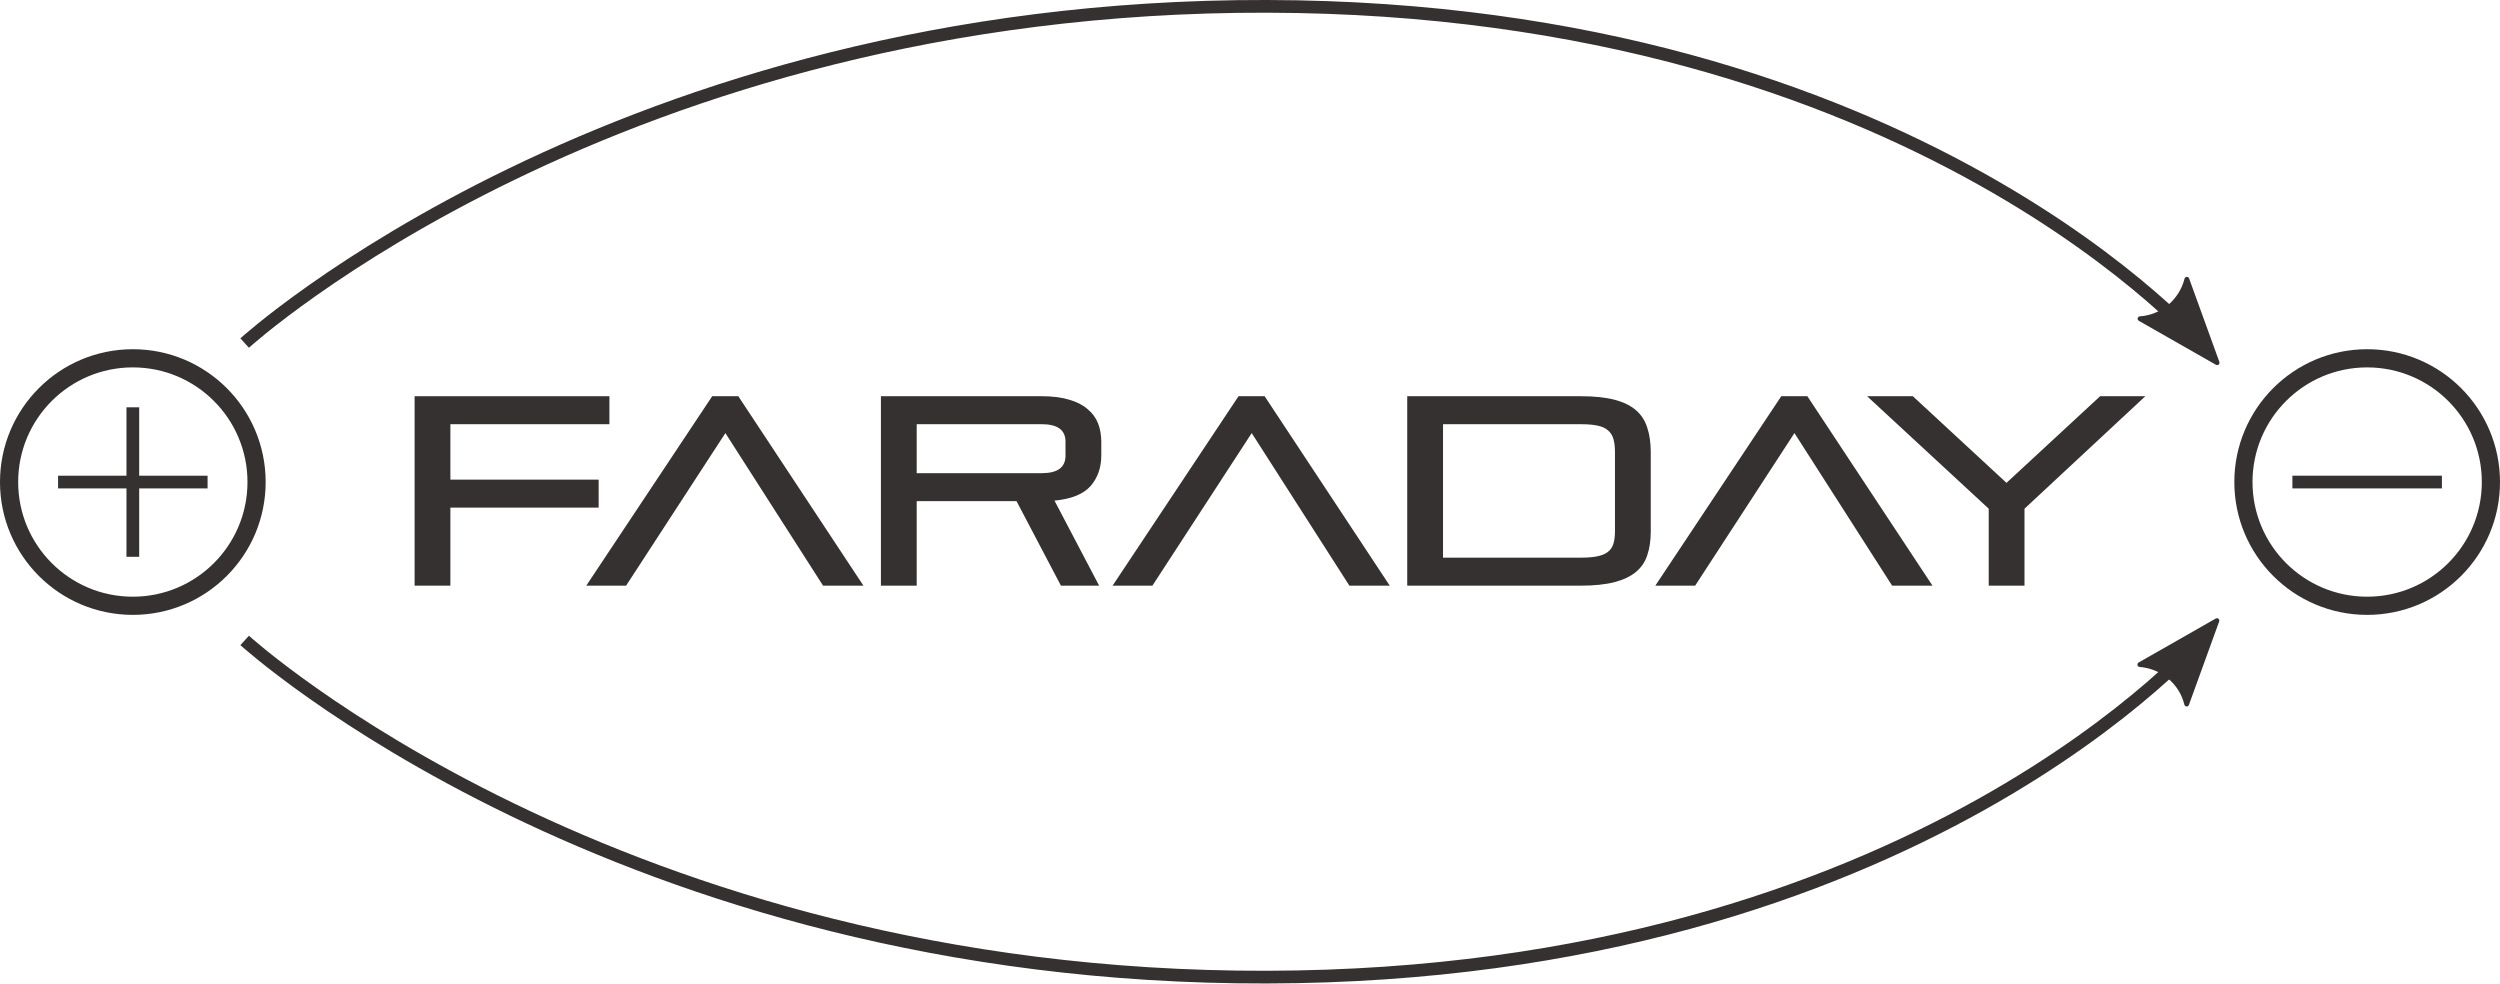
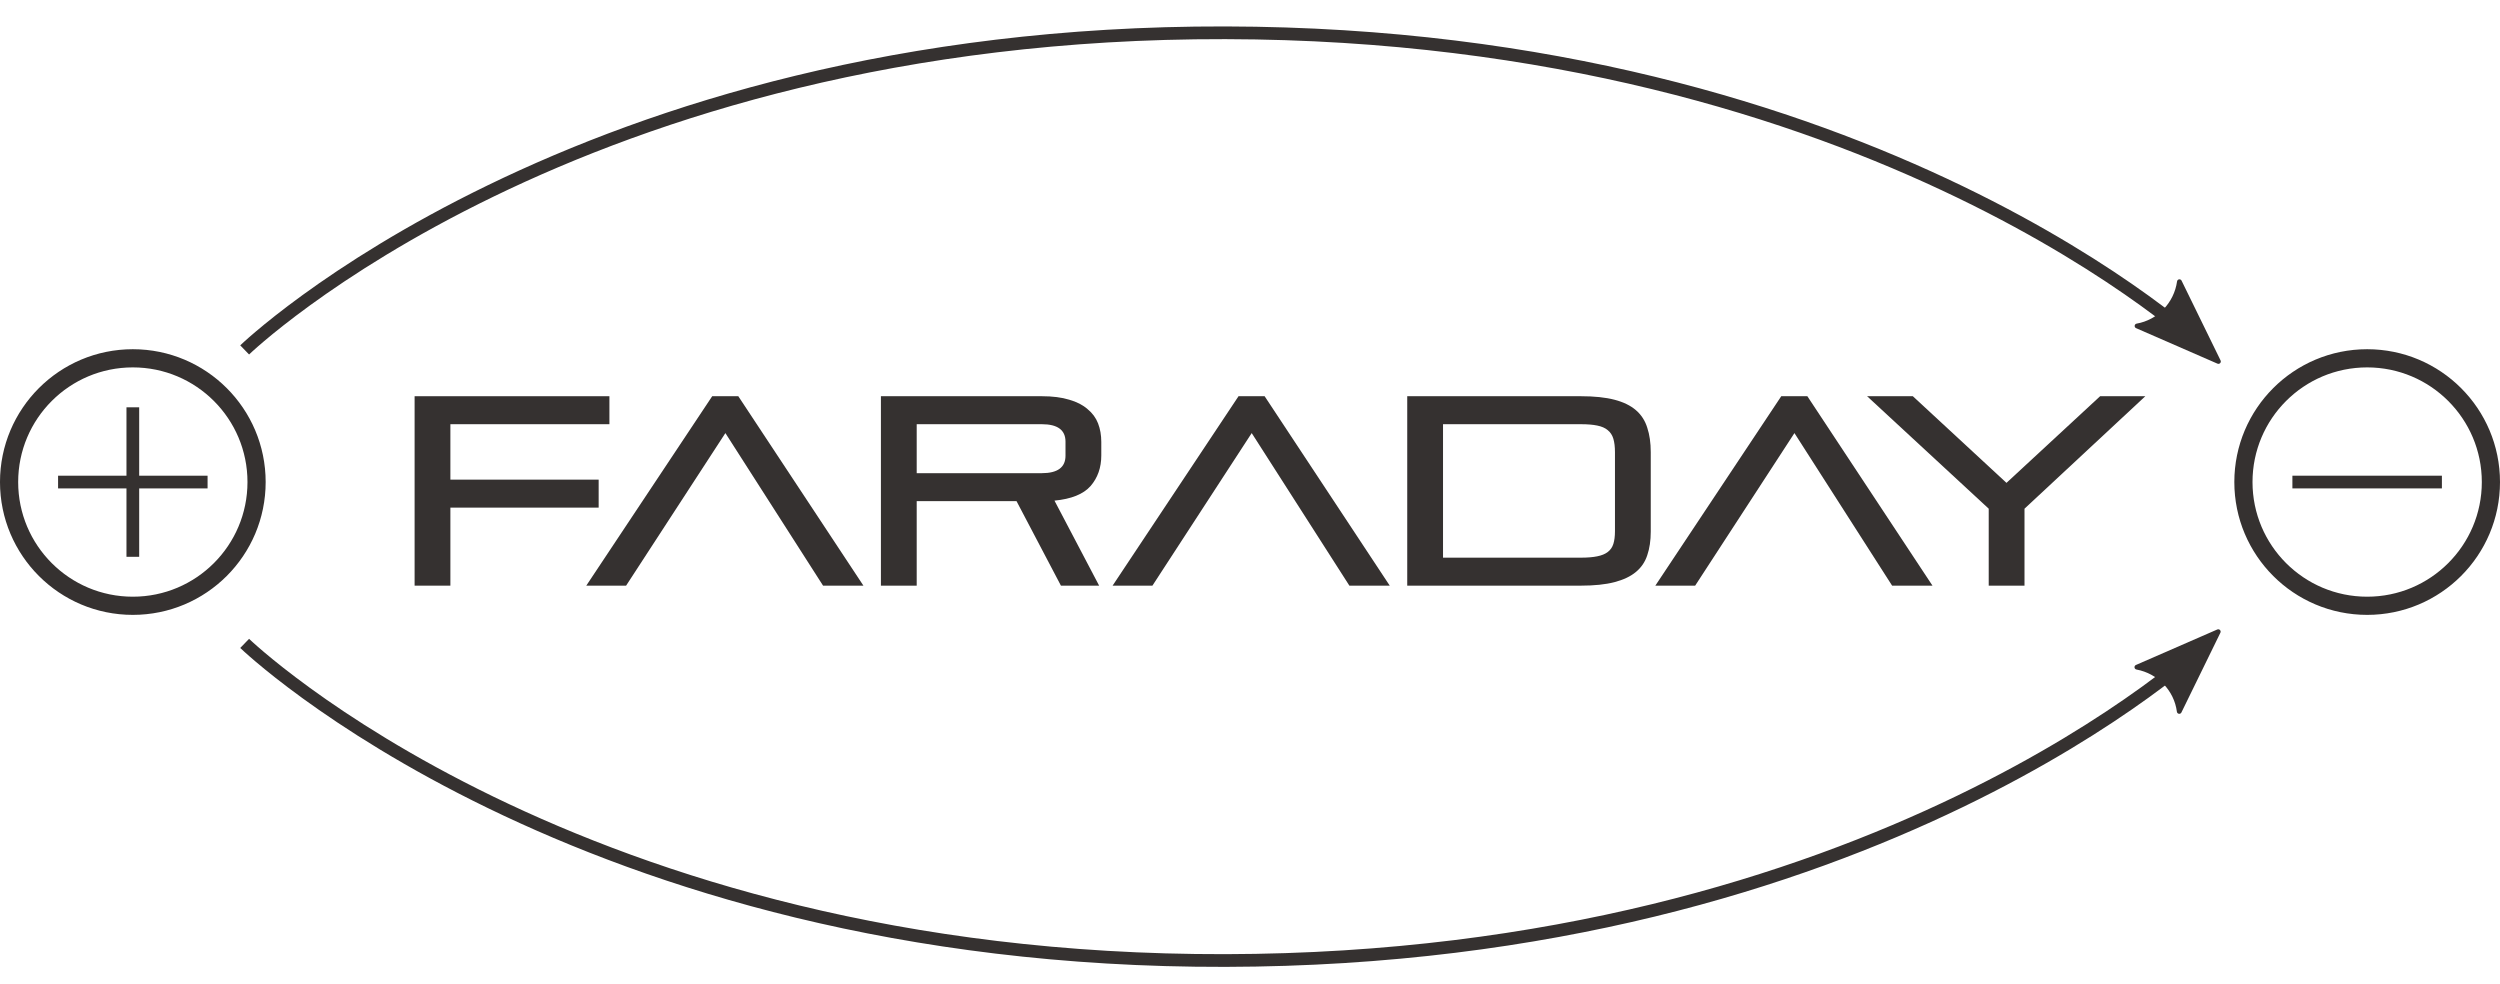
<svg xmlns="http://www.w3.org/2000/svg" width="98.329mm" height="38.681mm" viewBox="0 0 98.329 38.681" version="1.1" id="svg8">
  <defs id="defs2">
+     <marker style="overflow:visible" id="marker1605" refX="0" refY="0" orient="auto">
+       <path transform="scale(-0.6)" d="M 8.719,4.034 -2.207,0.016 8.719,-4.002 c -1.745,2.372 -1.735,5.617 -6e-7,8.035 z" style="fill:#353130;fill-opacity:1;fill-rule:evenodd;stroke:#353130;stroke-width:0.625;stroke-linejoin:round;stroke-opacity:1" id="path1603" />
+     </marker>
+     <marker style="overflow:visible" id="marker1287" refX="0" refY="0" orient="auto">
+       <path transform="scale(-0.6)" d="M 8.719,4.034 -2.207,0.016 8.719,-4.002 c -1.745,2.372 -1.735,5.617 -6e-7,8.035 z" style="fill:#353130;fill-opacity:1;fill-rule:evenodd;stroke:#353130;stroke-width:0.625;stroke-linejoin:round;stroke-opacity:1" id="path1285" />
+     </marker>
+     <marker orient="auto" refY="0" refX="0" id="marker957" style="overflow:visible">
+       <path id="path955" style="fill:#353130;fill-opacity:1;fill-rule:evenodd;stroke:#353130;stroke-width:0.625;stroke-linejoin:round;stroke-opacity:1" d="M 8.719,4.034 -2.207,0.016 8.719,-4.002 c -1.745,2.372 -1.735,5.617 -6e-7,8.035 z" transform="scale(-0.6)" />
+     </marker>
    <marker orient="auto" refY="0" refX="0" id="marker1471" style="overflow:visible">
      <path id="path1469" style="fill:#353130;fill-opacity:1;fill-rule:evenodd;stroke:#353130;stroke-width:0.625;stroke-linejoin:round;stroke-opacity:1" d="M 8.719,4.034 -2.207,0.016 8.719,-4.002 c -1.745,2.372 -1.735,5.617 -6e-7,8.035 z" transform="scale(-0.6)" />
    </marker>
    <marker style="overflow:visible" id="marker1312" refX="0" refY="0" orient="auto">
      <path transform="scale(-0.6)" d="M 8.719,4.034 -2.207,0.016 8.719,-4.002 c -1.745,2.372 -1.735,5.617 -6e-7,8.035 z" style="fill:#353130;fill-opacity:1;fill-rule:evenodd;stroke:#353130;stroke-width:0.625;stroke-linejoin:round;stroke-opacity:1" id="path1310" />
-     </marker>
-     <marker style="overflow:visible" id="marker1254" refX="0" refY="0" orient="auto">
-       <path transform="scale(-0.6)" d="M 8.719,4.034 -2.207,0.016 8.719,-4.002 c -1.745,2.372 -1.735,5.617 -6e-7,8.035 z" style="fill:#353130;fill-opacity:1;fill-rule:evenodd;stroke:#353130;stroke-width:0.625;stroke-linejoin:round;stroke-opacity:1" id="path1252" />
-     </marker>
-     <marker style="overflow:visible" id="marker1202" refX="0" refY="0" orient="auto">
-       <path transform="scale(-0.6)" d="M 8.719,4.034 -2.207,0.016 8.719,-4.002 c -1.745,2.372 -1.735,5.617 -6e-7,8.035 z" style="fill:#353130;fill-opacity:1;fill-rule:evenodd;stroke:#353130;stroke-width:0.625;stroke-linejoin:round;stroke-opacity:1" id="path1200" />
    </marker>
    <marker orient="auto" refY="0" refX="0" id="marker8766" style="overflow:visible">
      <path id="path8764" style="fill:#000000;fill-opacity:1;fill-rule:evenodd;stroke:#000000;stroke-width:0.625;stroke-linejoin:round;stroke-opacity:1" d="M 8.719,4.034 -2.207,0.016 8.719,-4.002 c -1.745,2.372 -1.735,5.617 -6e-7,8.035 z" transform="scale(-0.6)" />
    </marker>
    <marker style="overflow:visible" id="marker8118" refX="0" refY="0" orient="auto">
      <path transform="scale(-0.6)" d="M 8.719,4.034 -2.207,0.016 8.719,-4.002 c -1.745,2.372 -1.735,5.617 -6e-7,8.035 z" style="fill:#000000;fill-opacity:1;fill-rule:evenodd;stroke:#000000;stroke-width:0.625;stroke-linejoin:round;stroke-opacity:1" id="path8116" />
    </marker>
    <marker orient="auto" refY="0" refX="0" id="marker3354" style="overflow:visible">
      <path id="path3352" style="fill:#000000;fill-opacity:1;fill-rule:evenodd;stroke:#000000;stroke-width:0.625;stroke-linejoin:round;stroke-opacity:1" d="M 8.719,4.034 -2.207,0.016 8.719,-4.002 c -1.745,2.372 -1.735,5.617 -6e-7,8.035 z" transform="scale(-0.6)" />
    </marker>
    <marker style="overflow:visible" id="marker2484" refX="0" refY="0" orient="auto">
      <path transform="scale(-0.6)" d="M 8.719,4.034 -2.207,0.016 8.719,-4.002 c -1.745,2.372 -1.735,5.617 -6e-7,8.035 z" style="fill:#000000;fill-opacity:1;fill-rule:evenodd;stroke:#000000;stroke-width:0.625;stroke-linejoin:round;stroke-opacity:1" id="path2482" />
    </marker>
  </defs>
  <g id="layer1" transform="translate(-19.53274,-62.09432)">
    <flowRoot xml:space="preserve" id="flowRoot10" style="font-style:normal;font-variant:normal;font-weight:normal;font-stretch:normal;font-size:40px;line-height:1.25;font-family:Pirulen;-inkscape-font-specification:Pirulen;letter-spacing:0px;word-spacing:0px;fill:#353130;fill-opacity:1;stroke:none" transform="scale(0.2645833)">
      <flowRegion id="flowRegion12" style="font-style:normal;font-variant:normal;font-weight:normal;font-stretch:normal;font-family:Pirulen;-inkscape-font-specification:Pirulen;fill:#353130;fill-opacity:1">
        <rect id="rect14" width="320" height="178.571" x="132.857" y="502.52" style="font-style:normal;font-variant:normal;font-weight:normal;font-stretch:normal;font-family:Pirulen;-inkscape-font-specification:Pirulen;fill:#353130;fill-opacity:1" />
      </flowRegion>
      <flowPara id="flowPara16">faraday</flowPara>
    </flowRoot>
    <circle style="opacity:1;fill:none;fill-opacity:1;stroke:#353130;stroke-width:0.715;stroke-linecap:round;stroke-linejoin:round;stroke-miterlimit:4;stroke-dasharray:none;stroke-dashoffset:37.795;stroke-opacity:1" id="path267" cx="24.757" cy="138.25" r="4.867" />
    <g id="g1080" transform="translate(0.03500957,0.00810813)" style="stroke:#353130;stroke-opacity:1">
      <path id="path1074" d="m 21.782,138.242 h 5.88" style="fill:none;stroke:#353130;stroke-width:0.5;stroke-linecap:butt;stroke-linejoin:miter;stroke-miterlimit:4;stroke-dasharray:none;stroke-opacity:1" />
      <path style="fill:none;stroke:#353130;stroke-width:0.5;stroke-linecap:butt;stroke-linejoin:miter;stroke-miterlimit:4;stroke-dasharray:none;stroke-opacity:1" d="m 24.722,135.302 v 5.88" id="path1076" />
    </g>
    <circle r="4.867" cy="138.25" cx="112.637" id="circle1084" style="opacity:1;fill:none;fill-opacity:1;stroke:#353130;stroke-width:0.715;stroke-linecap:round;stroke-linejoin:round;stroke-miterlimit:4;stroke-dasharray:none;stroke-dashoffset:37.795;stroke-opacity:1" />
    <g transform="translate(87.91447,0.00810813)" id="g1090" style="stroke:#353130;stroke-opacity:1">
      <path style="fill:none;stroke:#353130;stroke-width:0.5;stroke-linecap:butt;stroke-linejoin:miter;stroke-miterlimit:4;stroke-dasharray:none;stroke-opacity:1" d="m 21.782,138.242 h 5.88" id="path1086" />
-       <path style="fill:none;stroke:#353130;stroke-width:0.5;stroke-linecap:butt;stroke-linejoin:miter;stroke-miterlimit:4;stroke-dasharray:none;stroke-opacity:1;marker-end:url(#marker1254)" d="m -58.759,132.775 c 0,0 14.595,-13.298 40.203,-13.243 25.607,0.055 36.947,13.513 36.947,13.513" id="path1092" />
-       <path id="path149" d="m -58.759,144.47 c 0,0 14.595,13.298 40.203,13.243 25.607,-0.055 36.947,-13.513 36.947,-13.513" style="fill:none;stroke:#353130;stroke-width:0.5;stroke-linecap:butt;stroke-linejoin:miter;stroke-miterlimit:4;stroke-dasharray:none;stroke-opacity:1;marker-end:url(#marker1202)" />
      <g style="fill:#353130;fill-opacity:1;stroke:#353130;stroke-opacity:1" transform="matrix(0.2645833,0,0,0.2645833,-619.303,274.4908)" id="g827">
        <g style="fill:#353130;fill-opacity:1;stroke:#353130;stroke-opacity:1" id="g828" />
      </g>
      <path id="path1446" d="m 21.782,81.046 h 5.88" style="fill:none;stroke:#353130;stroke-width:0.5;stroke-linecap:butt;stroke-linejoin:miter;stroke-miterlimit:4;stroke-dasharray:none;stroke-opacity:1" />
-       <path id="path1448" d="m -58.759,75.579 c 0,0 14.595,-13.298 40.203,-13.243 25.607,0.055 36.947,13.513 36.947,13.513" style="fill:none;stroke:#353130;stroke-width:0.5;stroke-linecap:butt;stroke-linejoin:miter;stroke-miterlimit:4;stroke-dasharray:none;stroke-opacity:1;marker-end:url(#marker1254)" />
-       <path style="fill:none;stroke:#353130;stroke-width:0.5;stroke-linecap:butt;stroke-linejoin:miter;stroke-miterlimit:4;stroke-dasharray:none;stroke-opacity:1;marker-end:url(#marker1471)" d="m -58.759,87.275 c 0,0 14.595,13.298 40.203,13.243 25.607,-0.055 36.947,-13.513 36.947,-13.513" id="path1450" />
+       <path id="path1448" d="m -58.759,75.849 c 0,0 12.968,-12.528 38.575,-12.473 25.607,0.055 38.575,12.473 38.575,12.473" style="fill:none;stroke:#353130;stroke-width:0.5;stroke-linecap:butt;stroke-linejoin:miter;stroke-miterlimit:4;stroke-dasharray:none;stroke-opacity:1;marker-end:url(#marker957)" />
+       <path style="fill:none;stroke:#353130;stroke-width:0.5;stroke-linecap:butt;stroke-linejoin:miter;stroke-miterlimit:4;stroke-dasharray:none;stroke-opacity:1;marker-end:url(#marker1287)" d="m -58.759,87.392 c 0,0 12.968,12.528 38.575,12.473 25.607,-0.055 38.575,-12.473 38.575,-12.473" id="path1283" />
+       <path style="fill:none;stroke:#353130;stroke-width:0.5;stroke-linecap:butt;stroke-linejoin:miter;stroke-miterlimit:4;stroke-dasharray:none;stroke-opacity:1;marker-end:url(#marker1605)" d="m -58.759,132.734 c 0,0 12.968,-12.528 38.575,-12.473 25.607,0.055 38.575,12.473 38.575,12.473" id="path1599" />
+       <path id="path1601" d="m -58.759,144.277 c 0,0 12.968,12.528 38.575,12.473 25.607,-0.055 38.575,-12.473 38.575,-12.473" style="fill:none;stroke:#353130;stroke-width:0.5;stroke-linecap:butt;stroke-linejoin:miter;stroke-miterlimit:4;stroke-dasharray:none;stroke-opacity:1;marker-end:url(#marker1287)" />
    </g>
    <g aria-label="faraday" transform="matrix(0.2645833,0,0,0.2645833,0,-57.19568)" style="font-style:normal;font-variant:normal;font-weight:normal;font-stretch:normal;font-size:40px;line-height:1.25;font-family:Pirulen;-inkscape-font-specification:Pirulen;letter-spacing:0px;word-spacing:0px;fill:#353130;fill-opacity:1;stroke:none" id="flowRoot1434">
      <path d="m 135.457,537.92 z m 5.32,-11.6 v 11.6 h -5.32 v -28.16 h 28.96 v 4.16 h -23.64 v 8.24 h 22.04 v 4.16 z" id="path1452" />
      <path d="m 160.977,537.92 z m 35.2,0 -14.52,-22.68 -14.76,22.68 h -5.92 l 18.72,-28.16 h 3.88 l 18.6,28.16 z" id="path1454" />
      <path d="m 204.777,537.92 z m 26.76,0 -6.6,-12.56 h -14.84 v 12.56 h -5.32 v -28.16 h 23.92 q 2.4,0 4.08,0.52 1.68,0.48 2.72,1.4 1.08,0.88 1.56,2.12 0.48,1.24 0.48,2.76 v 2 q 0,2.72 -1.6,4.56 -1.6,1.8 -5.36,2.16 l 6.64,12.64 z m 0.68,-21.4 q 0,-2.6 -3.52,-2.6 h -18.6 v 7.28 h 18.6 q 3.52,0 3.52,-2.6 z" id="path1456" />
      <path d="m 239.217,537.92 z m 35.2,0 -14.52,-22.68 -14.76,22.68 h -5.92 l 18.72,-28.16 h 3.88 l 18.6,28.16 z" id="path1458" />
      <path d="m 283.017,537.92 z m 0,0 v -28.16 h 25.8 q 3,0 5,0.52 2,0.52 3.2,1.56 1.2,1.04 1.68,2.6 0.52,1.56 0.52,3.64 v 11.8 q 0,2 -0.52,3.52 -0.48,1.48 -1.68,2.48 -1.2,1 -3.2,1.52 -2,0.52 -5,0.52 z m 30.88,-19.84 q 0,-1.2 -0.24,-2 -0.24,-0.8 -0.84,-1.28 -0.56,-0.48 -1.56,-0.68 -0.96,-0.2 -2.44,-0.2 h -20.48 v 19.84 h 20.48 q 1.48,0 2.44,-0.2 1,-0.2 1.56,-0.64 0.6,-0.44 0.84,-1.2 0.24,-0.76 0.24,-1.88 z" id="path1460" />
      <path d="m 319.897,537.92 z m 35.2,0 -14.52,-22.68 -14.76,22.68 h -5.92 l 18.72,-28.16 h 3.88 l 18.6,28.16 z" id="path1462" />
      <path d="m 351.377,537.92 z m 18.08,0 v -11.44 l -18.08,-16.72 h 6.8 l 13.92,12.88 13.92,-12.88 h 6.72 l -17.96,16.72 v 11.44 z" id="path1464" />
    </g>
    <path style="opacity:1;fill:none;fill-opacity:1;stroke:#353130;stroke-width:0.715;stroke-linecap:round;stroke-linejoin:round;stroke-miterlimit:4;stroke-dasharray:none;stroke-dashoffset:37.795;stroke-opacity:1" d="m 29.624,81.054 a 4.867,4.867 0 0 1 -4.867,4.867 4.867,4.867 0 0 1 -4.867,-4.867 4.867,4.867 0 0 1 4.867,-4.867 4.867,4.867 0 0 1 4.867,4.867 z" id="circle1436" />
    <g style="stroke:#353130;stroke-opacity:1" transform="translate(0.03500957,-57.18757)" id="g1442">
      <path style="fill:none;stroke:#353130;stroke-width:0.5;stroke-linecap:butt;stroke-linejoin:miter;stroke-miterlimit:4;stroke-dasharray:none;stroke-opacity:1" d="m 21.782,138.242 h 5.88" id="path1438" />
      <path id="path1440" d="m 24.722,135.302 v 5.88" style="fill:none;stroke:#353130;stroke-width:0.5;stroke-linecap:butt;stroke-linejoin:miter;stroke-miterlimit:4;stroke-dasharray:none;stroke-opacity:1" />
    </g>
    <path style="opacity:1;fill:none;fill-opacity:1;stroke:#353130;stroke-width:0.715;stroke-linecap:round;stroke-linejoin:round;stroke-miterlimit:4;stroke-dasharray:none;stroke-dashoffset:37.795;stroke-opacity:1" d="m 117.504,81.054 a 4.867,4.867 0 0 1 -4.867,4.867 4.867,4.867 0 0 1 -4.867,-4.867 4.867,4.867 0 0 1 4.867,-4.867 4.867,4.867 0 0 1 4.867,4.867 z" id="circle1444" />
  </g>
</svg>
